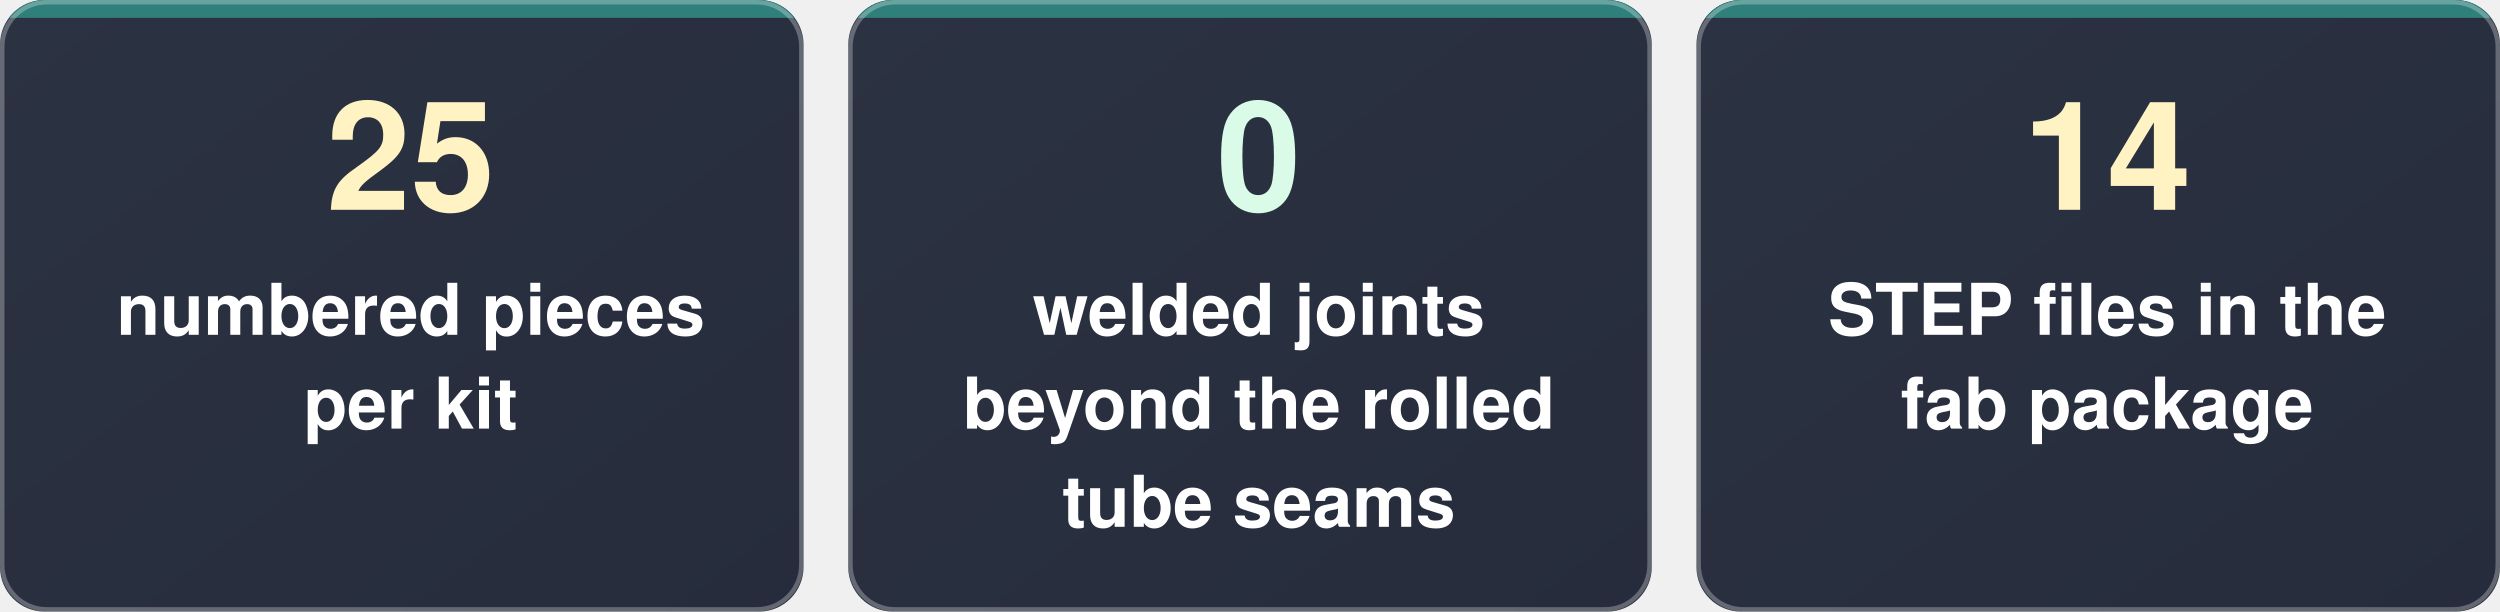
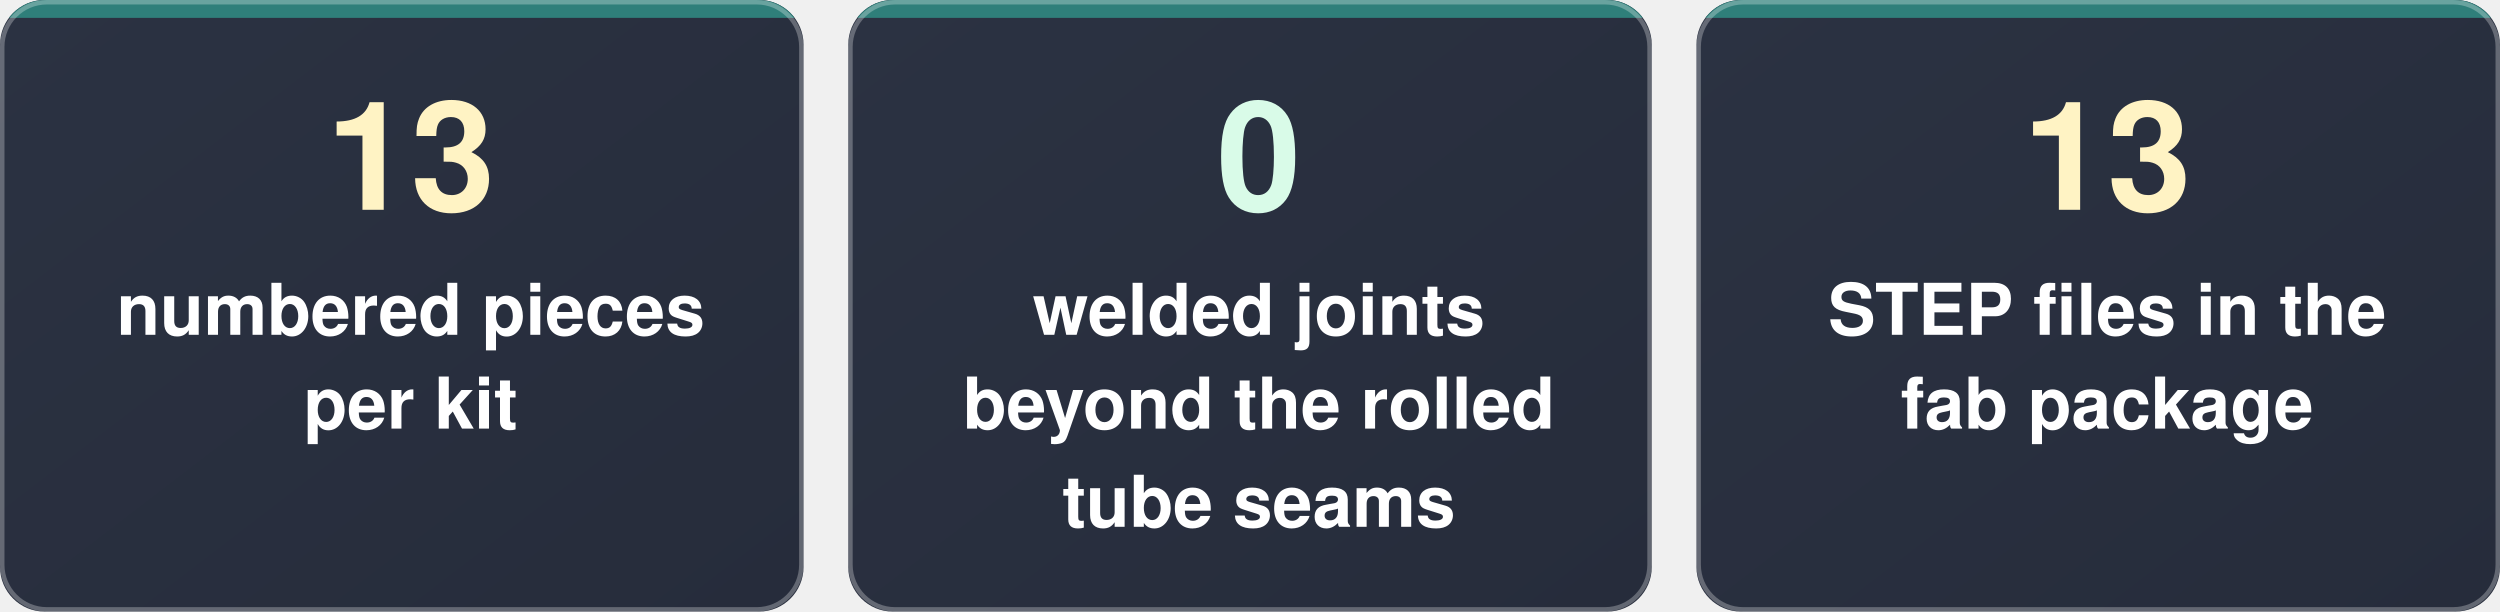
- <svg xmlns="http://www.w3.org/2000/svg" width="560" height="137" viewBox="0 0 560 137" role="img" aria-label="25 numbered pieces per kit. 0 welded joints beyond the rolled tube seams. 14 STEP files in the fab package.">
+ <svg xmlns="http://www.w3.org/2000/svg" width="560" height="137" viewBox="0 0 560 137" role="img" aria-label="13 metal parts per kit. 0 welded joints beyond the rolled tube seams. 13 STEP files in the fab package.">
  <defs>
    <linearGradient id="g" x1="0" y1="0" x2="1" y2="1">
      <stop offset="0" stop-color="#2f7f7a" />
      <stop offset="1" stop-color="#3f6f8a" />
    </linearGradient>
    <linearGradient id="n" x1="0" y1="0" x2="1" y2="1">
      <stop offset="0" stop-color="#2b3242" />
      <stop offset="1" stop-color="#262c3b" />
    </linearGradient>
  </defs>
  <g font-family="-apple-system,BlinkMacSystemFont,'Segoe UI',Helvetica,Arial,sans-serif" text-rendering="geometricPrecision">
    <g transform="translate(0.0,0)">
      <clipPath id="c0_0">
        <rect width="180.0" height="137" rx="10" />
      </clipPath>
      <rect width="180.0" height="137" rx="10" fill="url(#n)" />
      <rect width="180.0" height="4" fill="#2f7f7a" clip-path="url(#c0_0)" />
      <rect x=".5" y=".5" width="179.0" height="136" rx="10" fill="none" stroke="rgba(255,255,255,.28)" />
-       <text x="92" text-anchor="middle" y="47" font-size="34" font-weight="800" fill="#fff3c4">25</text>
+       <text x="92" text-anchor="middle" y="47" font-size="34" font-weight="800" fill="#fff3c4">13</text>
      <text x="92" text-anchor="middle" y="75" font-size="16" font-weight="600" fill="#ffffff">numbered pieces</text>
      <text x="92" text-anchor="middle" y="96" font-size="16" font-weight="600" fill="#ffffff">per kit</text>
    </g>
    <g transform="translate(190.0,0)">
      <clipPath id="c0_1">
        <rect width="180.0" height="137" rx="10" />
      </clipPath>
      <rect width="180.0" height="137" rx="10" fill="url(#n)" />
      <rect width="180.0" height="4" fill="#2f7f7a" clip-path="url(#c0_1)" />
      <rect x=".5" y=".5" width="179.0" height="136" rx="10" fill="none" stroke="rgba(255,255,255,.28)" />
      <text x="92" text-anchor="middle" y="47" font-size="34" font-weight="800" fill="#d9fbe8">0</text>
      <text x="92" text-anchor="middle" y="75" font-size="16" font-weight="600" fill="#ffffff">welded joints</text>
      <text x="92" text-anchor="middle" y="96" font-size="16" font-weight="600" fill="#ffffff">beyond the rolled</text>
      <text x="92" text-anchor="middle" y="118" font-size="16" font-weight="600" fill="#ffffff">tube seams</text>
    </g>
    <g transform="translate(380.0,0)">
      <clipPath id="c0_2">
        <rect width="180.0" height="137" rx="10" />
      </clipPath>
      <rect width="180.0" height="137" rx="10" fill="url(#n)" />
      <rect width="180.0" height="4" fill="#2f7f7a" clip-path="url(#c0_2)" />
      <rect x=".5" y=".5" width="179.0" height="136" rx="10" fill="none" stroke="rgba(255,255,255,.28)" />
-       <text x="92" text-anchor="middle" y="47" font-size="34" font-weight="800" fill="#fff3c4">14</text>
+       <text x="92" text-anchor="middle" y="47" font-size="34" font-weight="800" fill="#fff3c4">13</text>
      <text x="92" text-anchor="middle" y="75" font-size="16" font-weight="600" fill="#ffffff">STEP files in the</text>
      <text x="92" text-anchor="middle" y="96" font-size="16" font-weight="600" fill="#ffffff">fab package</text>
    </g>
  </g>
</svg>
